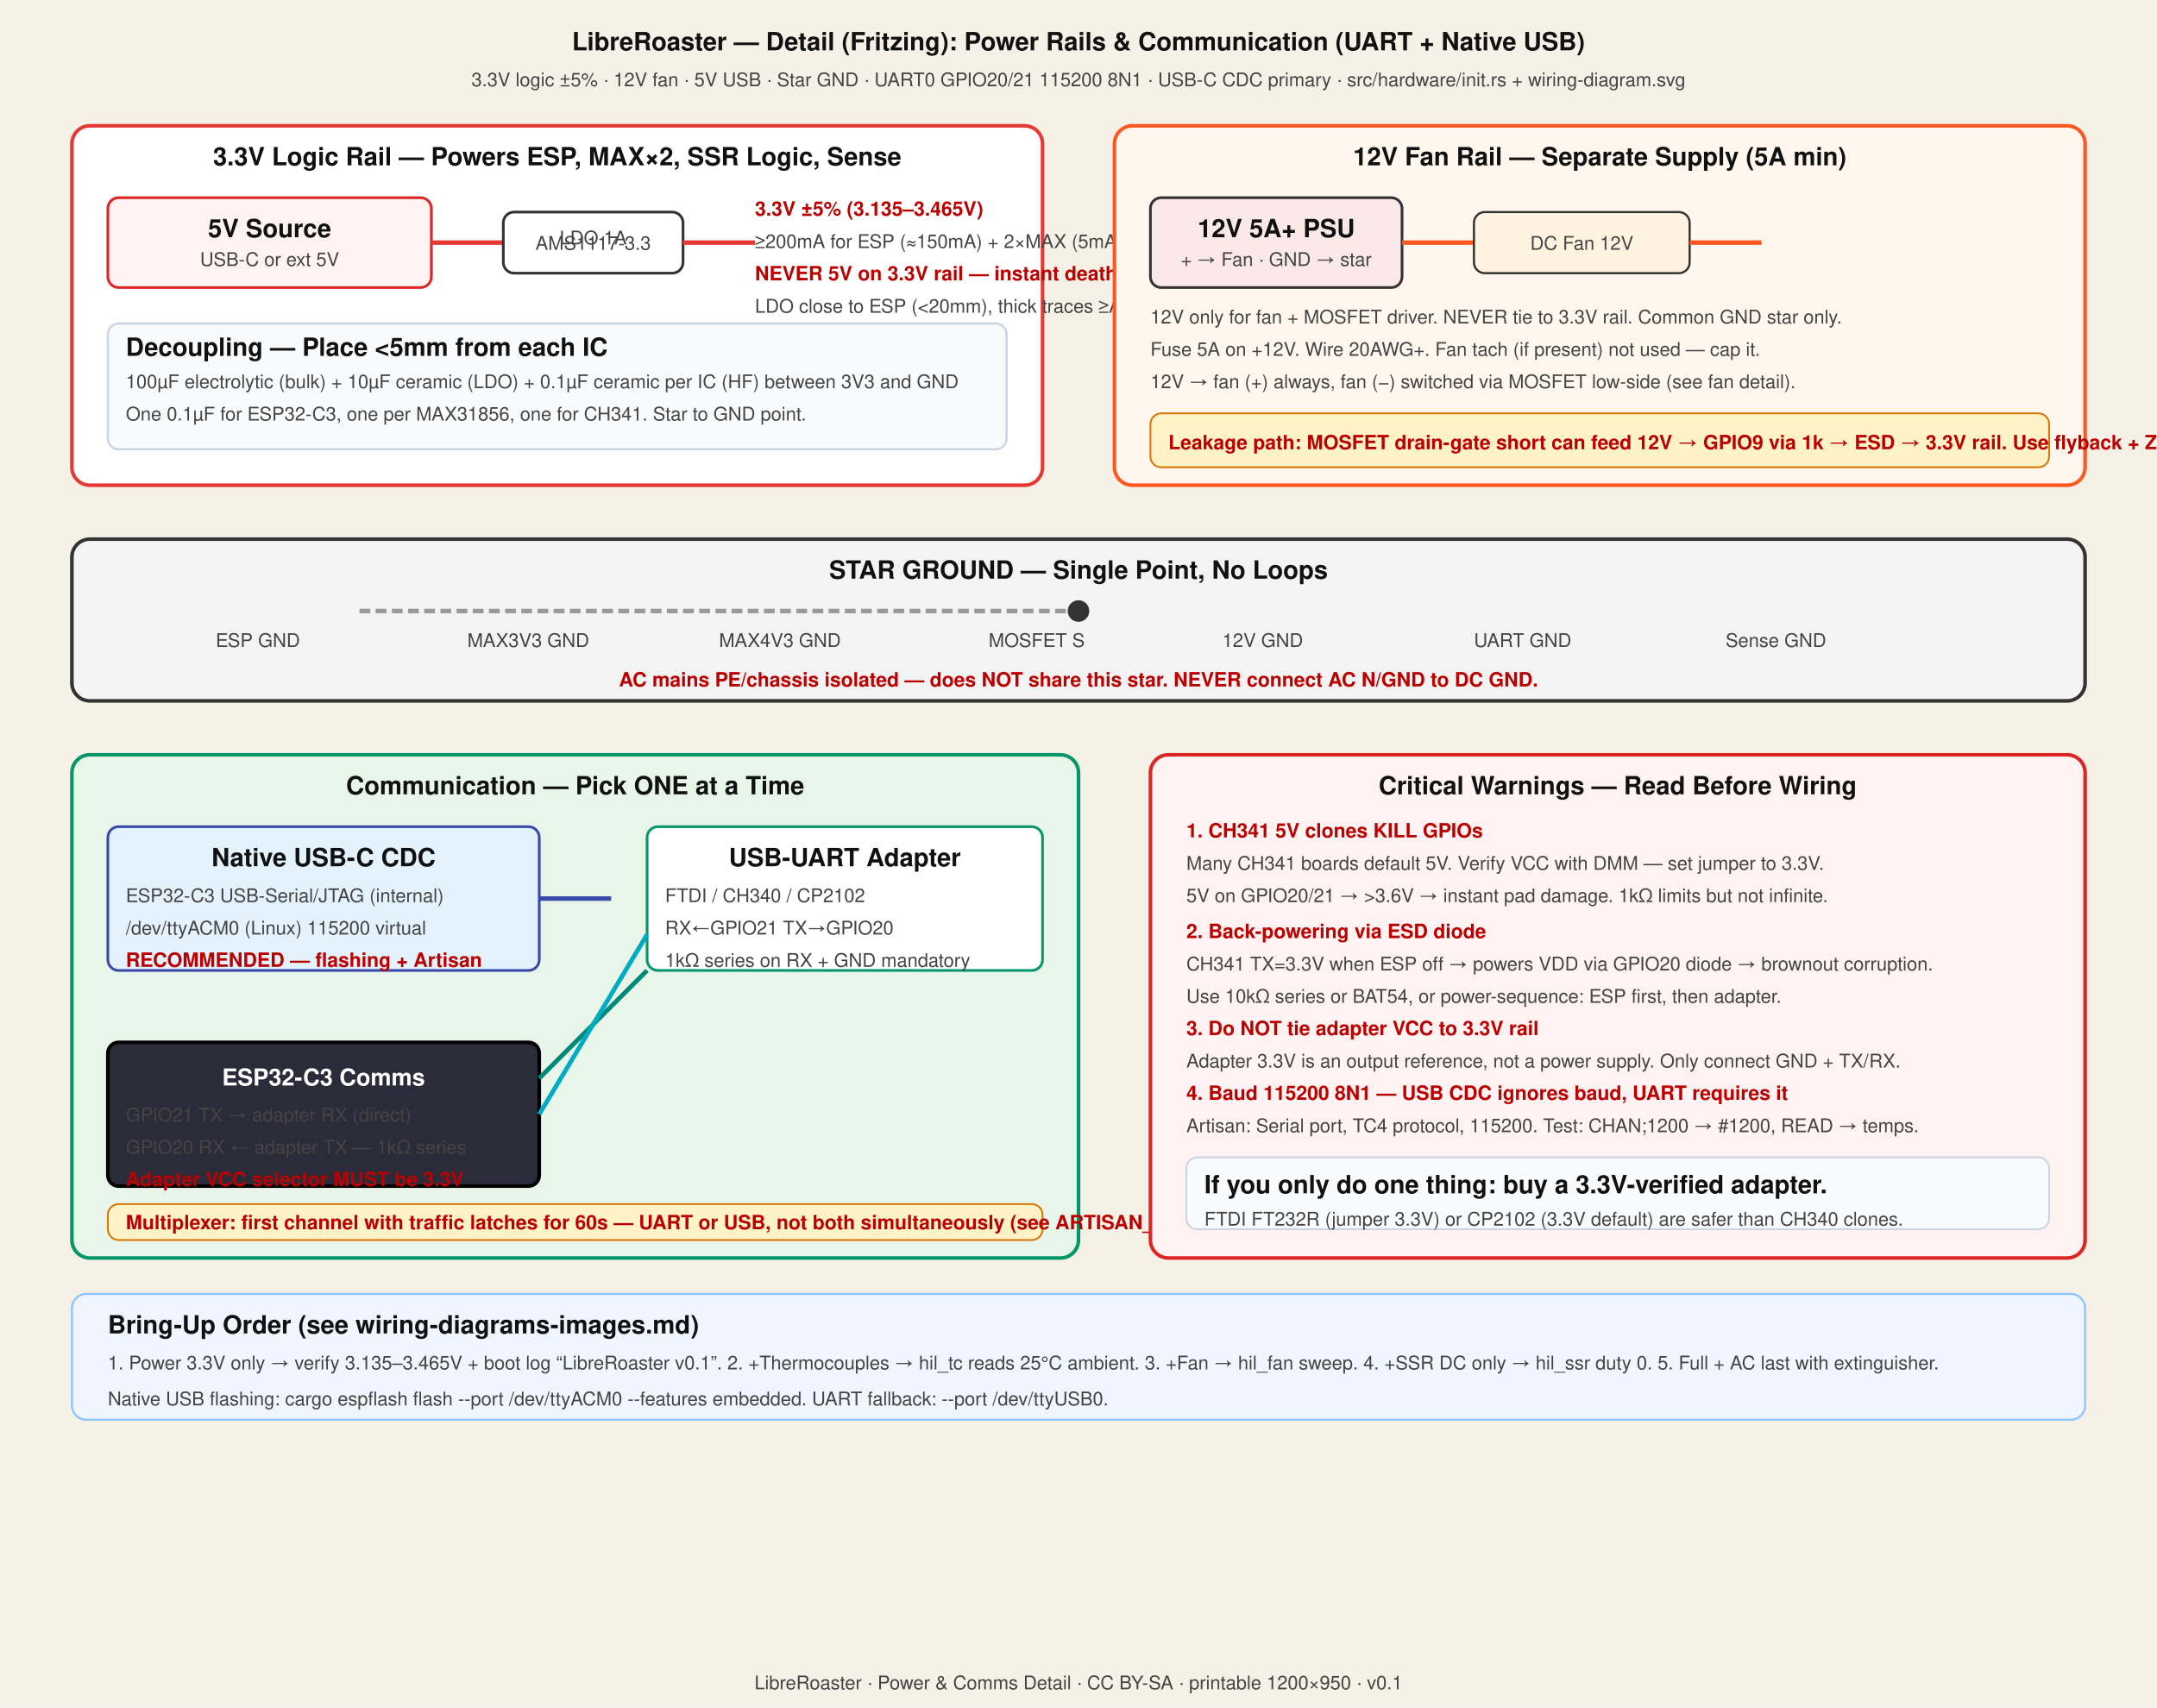
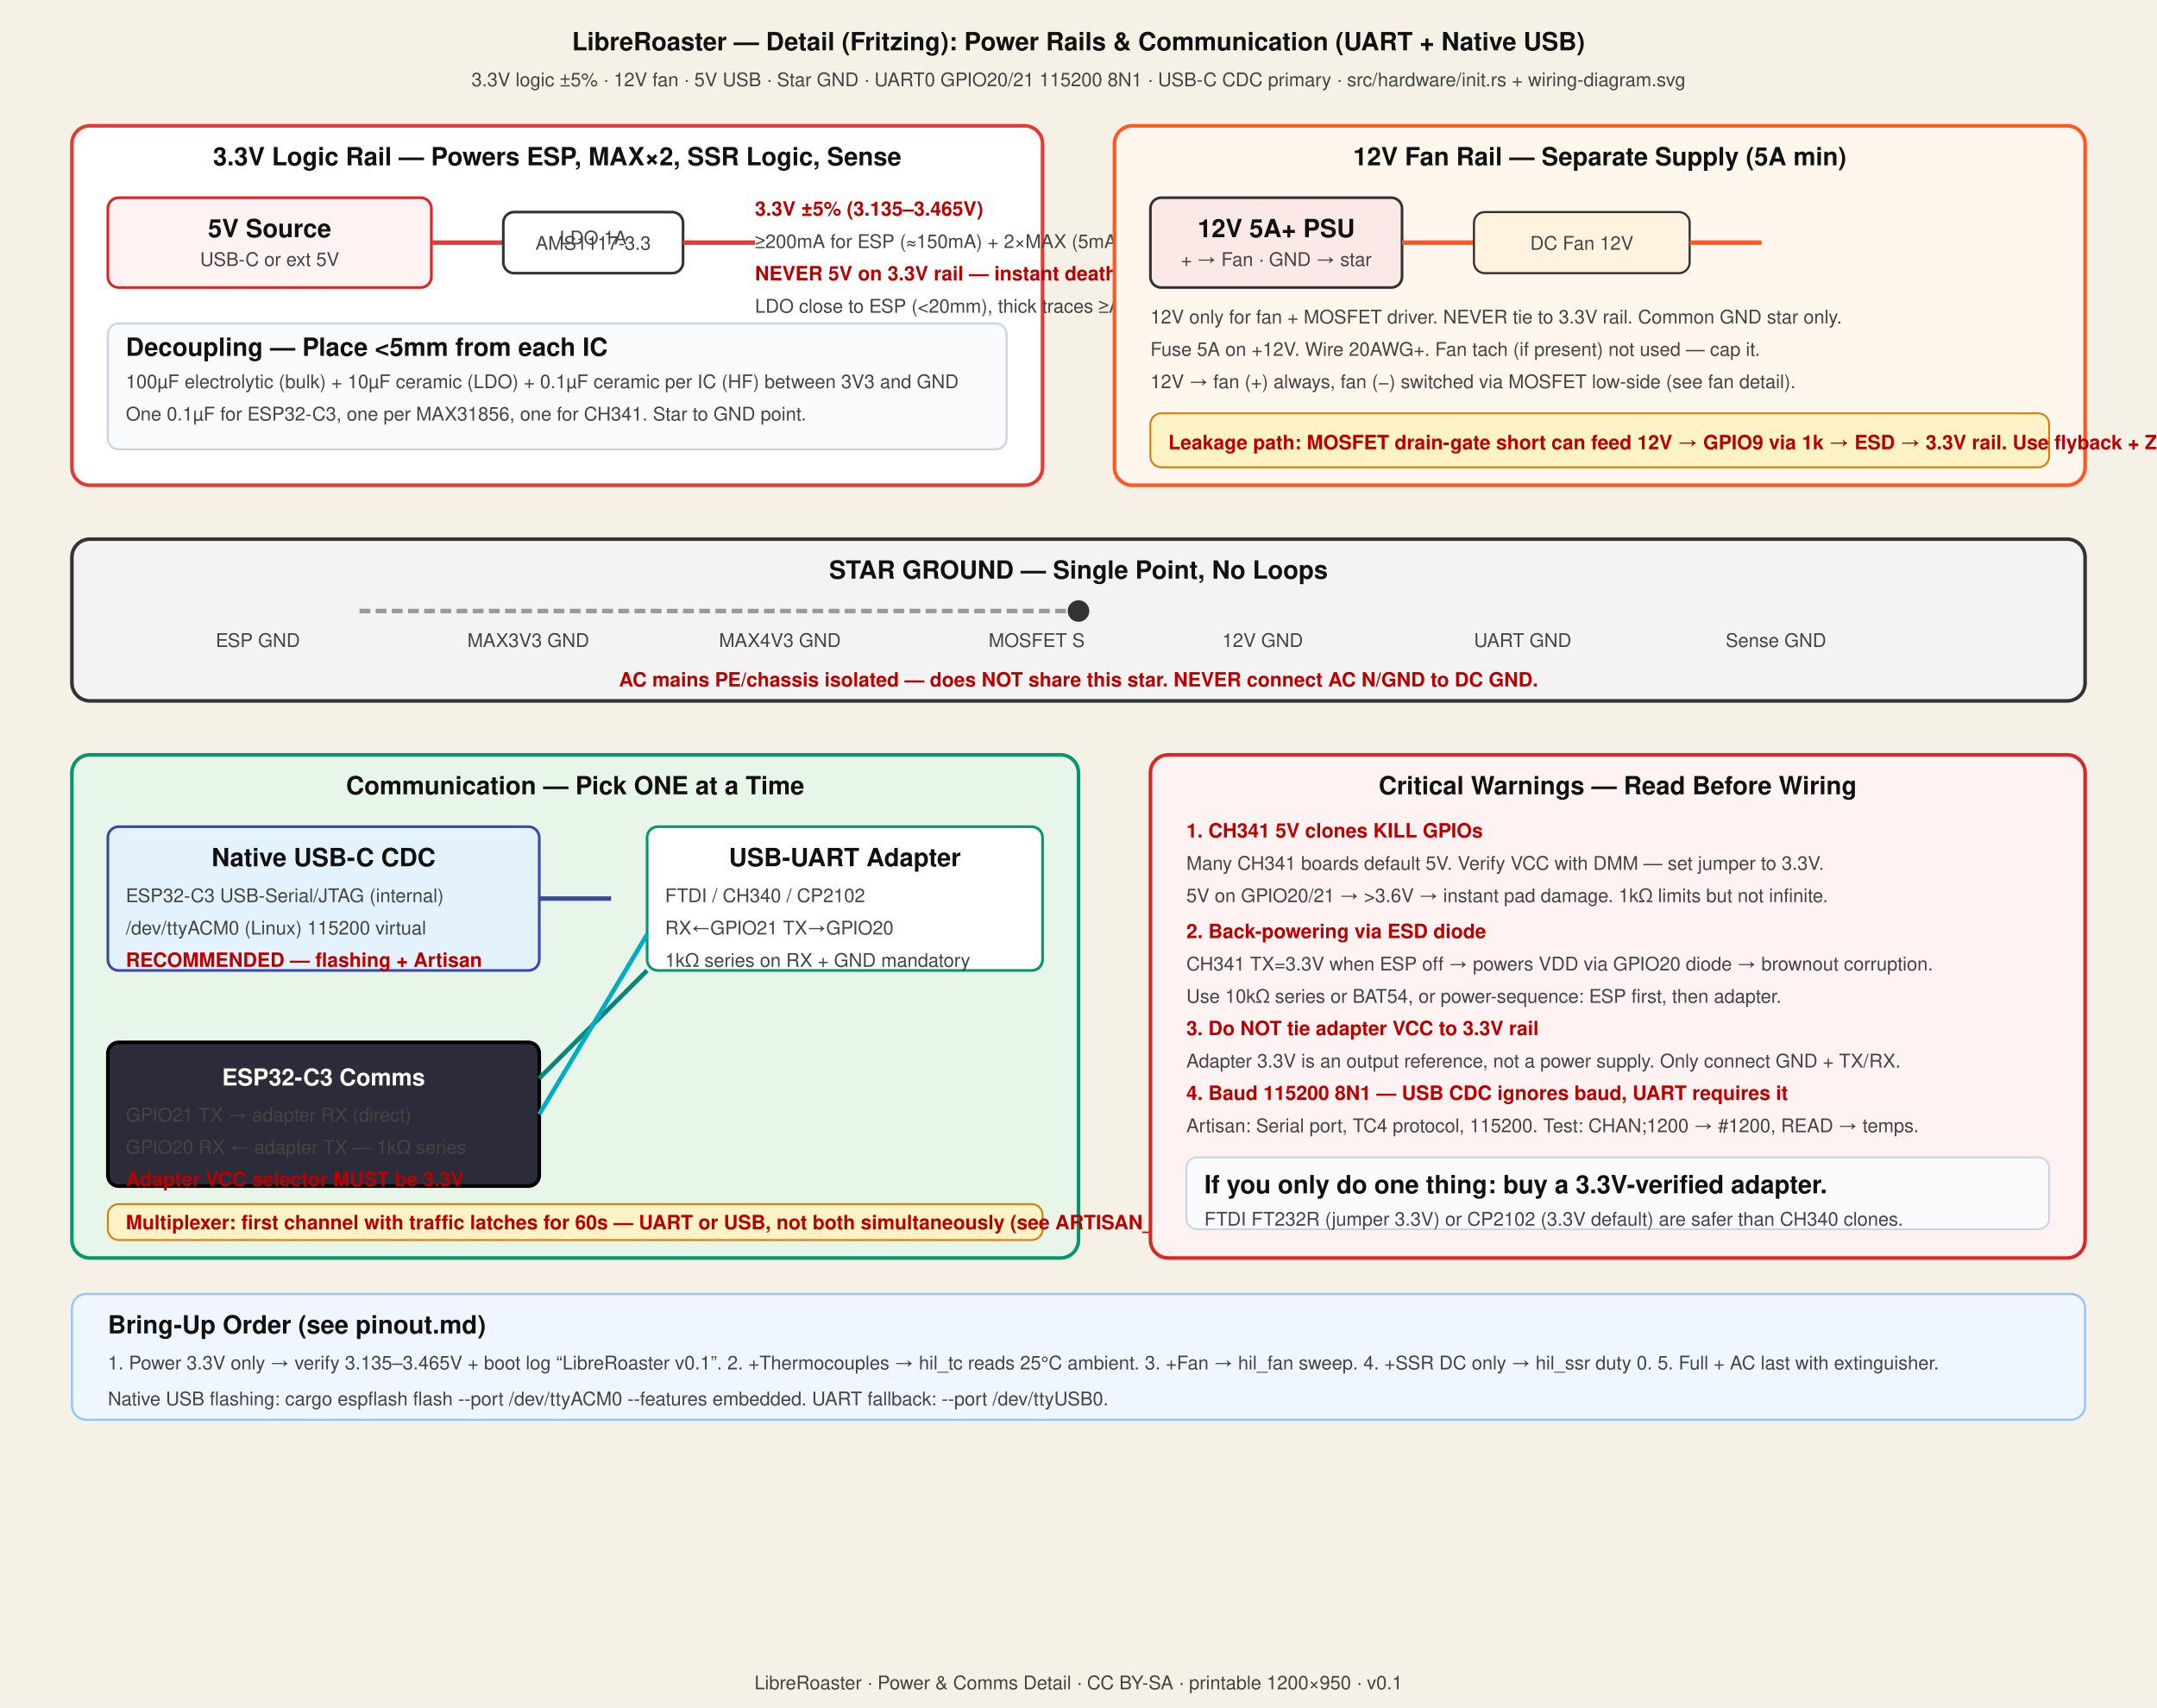
<svg xmlns="http://www.w3.org/2000/svg" width="1200" height="950" viewBox="0 0 1200 950" font-family="Helvetica,Arial,sans-serif">
  <defs>
    <style>
.box{stroke:#333;stroke-width:1.5;rx:8;} .chip{fill:#2b2b3a;stroke:#000;stroke-width:2;}
.t{fill:#111;font-size:14px;font-weight:bold;} .tw{fill:#fff;font-size:13px;font-weight:bold;}
.p{fill:#111;font-size:11px;} .pw{fill:#fff;font-size:11px;} .n{fill:#444;font-size:10.5px;}
.w{fill:#b00;font-size:11px;font-weight:bold;} .wire{stroke-width:2.5;fill:none;}
</style>
  </defs>
  <rect x="0" y="0" width="1200" height="6" fill="#eab308" />
  <text x="1180" y="20" text-anchor="end" font-size="9" fill="#92400e" font-weight="bold">FRITZING STYLE — breadboard view — same circuit &amp; values as companion _en.svg — alternate Fritzing breadboard visual</text>
  <defs>
    <pattern id="grid" width="20" height="20" patternUnits="userSpaceOnUse">
      <path d="M 20 0 L 0 0 0 20" fill="none" stroke="#e3d9c3" stroke-width="0.5" opacity="0.6" />
    </pattern>
  </defs>
  <rect width="1200" height="950" fill="#f6f1e6" />
  <text x="600" y="28" text-anchor="middle" class="t" font-size="20">LibreRoaster — Detail (Fritzing): Power Rails &amp; Communication (UART + Native USB)</text>
  <text x="600" y="48" text-anchor="middle" class="n">3.3V logic ±5% · 12V fan · 5V USB · Star GND · UART0 GPIO20/21 115200 8N1 · USB-C CDC primary · src/hardware/init.rs + wiring-diagram.svg</text>
  <rect x="40" y="70" width="540" height="200" rx="10" fill="#fff" stroke="#E53935" stroke-width="2" />
  <text x="310" y="92" text-anchor="middle" class="t">3.3V Logic Rail — Powers ESP, MAX×2, SSR Logic, Sense</text>
  <rect x="60" y="110" width="180" height="50" rx="6" fill="#fef2f2" stroke="#dc2626" stroke-width="1.5" />
  <text x="150" y="132" text-anchor="middle" class="t" font-size="11">5V Source</text>
  <text x="150" y="148" text-anchor="middle" class="n">USB-C or ext 5V</text>
  <line x1="240" y1="135" x2="280" y2="135" class="wire" stroke="#E53935" />
  <rect x="280" y="118" width="100" height="34" rx="6" fill="#fff" stroke="#333" stroke-width="1.5" />
  <text x="330" y="139" text-anchor="middle" class="n">AMS1117-3.3</text>
  <text x="330" y="136" text-anchor="middle" class="n" font-size="8">LDO 1A</text>
  <line x1="380" y1="135" x2="420" y2="135" class="wire" stroke="#E53935" />
  <text x="420" y="120" class="w">3.3V ±5% (3.135–3.465V)</text>
  <text x="420" y="138" class="n">≥200mA for ESP (≈150mA) + 2×MAX (5mA) + SSR + sense</text>
  <text x="420" y="156" class="w">NEVER 5V on 3.3V rail — instant death</text>
  <text x="420" y="174" class="n">LDO close to ESP (&lt;20mm), thick traces ≥AWG20</text>
  <rect x="60" y="180" width="500" height="70" rx="6" fill="#f8fafc" stroke="#cbd5e1" stroke-width="1.2" />
  <text x="70" y="198" class="t" font-size="11">Decoupling — Place &lt;5mm from each IC</text>
  <text x="70" y="216" class="n">100µF electrolytic (bulk) + 10µF ceramic (LDO) + 0.1µF ceramic per IC (HF) between 3V3 and GND</text>
  <text x="70" y="234" class="n">One 0.1µF for ESP32-C3, one per MAX31856, one for CH341. Star to GND point.</text>
  <rect x="620" y="70" width="540" height="200" rx="10" fill="#fff7ed" stroke="#FF5722" stroke-width="2" />
  <text x="890" y="92" text-anchor="middle" class="t">12V Fan Rail — Separate Supply (5A min)</text>
  <rect x="640" y="110" width="140" height="50" rx="6" fill="#fbe9e7" stroke="#333" stroke-width="1.5" />
  <text x="710" y="132" text-anchor="middle" class="t" font-size="11">12V 5A+ PSU</text>
  <text x="710" y="148" text-anchor="middle" class="n">+ → Fan · GND → star</text>
  <line x1="780" y1="135" x2="820" y2="135" class="wire" stroke="#FF5722" />
  <rect x="820" y="118" width="120" height="34" rx="6" fill="#fff3e0" stroke="#333" stroke-width="1.2" />
  <text x="880" y="139" text-anchor="middle" class="n">DC Fan 12V</text>
  <line x1="940" y1="135" x2="980" y2="135" class="wire" stroke="#FF5722" />
  <text x="640" y="180" class="n">12V only for fan + MOSFET driver. NEVER tie to 3.3V rail. Common GND star only.</text>
  <text x="640" y="198" class="n">Fuse 5A on +12V. Wire 20AWG+. Fan tach (if present) not used — cap it.</text>
  <text x="640" y="216" class="n">12V → fan (+) always, fan (−) switched via MOSFET low-side (see fan detail).</text>
  <rect x="640" y="230" width="500" height="30" rx="6" fill="#fef3c7" stroke="#d97706" stroke-width="1" />
  <text x="650" y="250" class="w" font-size="10"> Leakage path: MOSFET drain-gate short can feed 12V → GPIO9 via 1k → ESD → 3.3V rail. Use flyback + Zener + proper MOSFET.</text>
  <rect x="40" y="300" width="1120" height="90" rx="10" fill="#f3f3f3" stroke="#333" stroke-width="2" />
  <text x="600" y="322" text-anchor="middle" class="t">STAR GROUND — Single Point, No Loops</text>
  <line x1="200" y1="340" x2="600" y2="340" class="wire" stroke="#999" stroke-dasharray="6 3" />
  <text x="120" y="360" class="n">ESP GND</text>
  <text x="260" y="360" class="n">MAX3V3 GND</text>
  <text x="400" y="360" class="n">MAX4V3 GND</text>
  <text x="550" y="360" class="n">MOSFET S</text>
  <text x="680" y="360" class="n">12V GND</text>
  <text x="820" y="360" class="n">UART GND</text>
  <text x="960" y="360" class="n">Sense GND</text>
  <circle cx="600" cy="340" r="6" fill="#333" />
  <text x="600" y="382" text-anchor="middle" class="w">AC mains PE/chassis isolated — does NOT share this star. NEVER connect AC N/GND to DC GND.</text>
  <rect x="40" y="420" width="560" height="280" rx="10" fill="#e8f5e9" stroke="#059669" stroke-width="2" />
  <text x="320" y="442" text-anchor="middle" class="t">Communication — Pick ONE at a Time</text>
  <rect x="60" y="460" width="240" height="80" rx="6" fill="#e3f2fd" stroke="#3949AB" stroke-width="1.5" />
  <text x="180" y="482" text-anchor="middle" class="t" font-size="11">Native USB-C CDC</text>
  <text x="70" y="502" class="n">ESP32-C3 USB-Serial/JTAG (internal)</text>
  <text x="70" y="520" class="n">/dev/ttyACM0 (Linux) 115200 virtual</text>
  <text x="70" y="538" class="w">RECOMMENDED — flashing + Artisan</text>
  <line x1="300" y1="500" x2="340" y2="500" class="wire" stroke="#3949AB" />
  <rect x="360" y="460" width="220" height="80" rx="6" fill="#fff" stroke="#059669" stroke-width="1.5" />
  <text x="470" y="482" text-anchor="middle" class="t" font-size="11">USB-UART Adapter</text>
  <text x="370" y="502" class="n">FTDI / CH340 / CP2102</text>
  <text x="370" y="520" class="n">RX←GPIO21 TX→GPIO20</text>
  <text x="370" y="538" class="n">1kΩ series on RX + GND mandatory</text>
  <rect x="60" y="580" width="240" height="80" rx="6" class="chip" />
  <text x="180" y="604" text-anchor="middle" class="tw">ESP32-C3 Comms</text>
  <text x="70" y="624" class="n">GPIO21 TX → adapter RX (direct)</text>
  <text x="70" y="642" class="n">GPIO20 RX ← adapter TX — 1kΩ series</text>
  <text x="70" y="660" class="w">Adapter VCC selector MUST be 3.3V</text>
  <line x1="300" y1="600" x2="360" y2="540" class="wire" stroke="#00897B" />
  <line x1="300" y1="620" x2="360" y2="520" class="wire" stroke="#00ACC1" />
  <rect x="60" y="670" width="520" height="20" rx="6" fill="#fef3c7" stroke="#d97706" stroke-width="1" />
  <text x="70" y="684" class="w" font-size="10">Multiplexer: first channel with traffic latches for 60s — UART or USB, not both simultaneously (see ARTISAN_CONNECTION.md)</text>
  <rect x="640" y="420" width="520" height="280" rx="10" fill="#fef2f2" stroke="#dc2626" stroke-width="2" />
  <text x="900" y="442" text-anchor="middle" class="t">Critical Warnings — Read Before Wiring</text>
  <text x="660" y="466" class="w">1. CH341 5V clones KILL GPIOs</text>
  <text x="660" y="484" class="n">   Many CH341 boards default 5V. Verify VCC with DMM — set jumper to 3.3V.</text>
  <text x="660" y="502" class="n">   5V on GPIO20/21 → &gt;3.6V → instant pad damage. 1kΩ limits but not infinite.</text>
  <text x="660" y="522" class="w">2. Back-powering via ESD diode</text>
  <text x="660" y="540" class="n">   CH341 TX=3.3V when ESP off → powers VDD via GPIO20 diode → brownout corruption.</text>
  <text x="660" y="558" class="n">   Use 10kΩ series or BAT54, or power-sequence: ESP first, then adapter.</text>
  <text x="660" y="576" class="w">3. Do NOT tie adapter VCC to 3.3V rail</text>
  <text x="660" y="594" class="n">   Adapter 3.3V is an output reference, not a power supply. Only connect GND + TX/RX.</text>
  <text x="660" y="612" class="w">4. Baud 115200 8N1 — USB CDC ignores baud, UART requires it</text>
  <text x="660" y="630" class="n">   Artisan: Serial port, TC4 protocol, 115200. Test: CHAN;1200 → #1200, READ → temps.</text>
  <rect x="660" y="644" width="480" height="40" rx="6" fill="#f8fafc" stroke="#cbd5e1" stroke-width="1" />
  <text x="670" y="664" class="t" font-size="11">If you only do one thing: buy a 3.3V-verified adapter.</text>
  <text x="670" y="682" class="n">FTDI FT232R (jumper 3.3V) or CP2102 (3.3V default) are safer than CH340 clones.</text>
  <rect x="40" y="720" width="1120" height="70" rx="8" fill="#eff6ff" stroke="#93c5fd" stroke-width="1.2" />
-   <text x="60" y="742" class="t" font-size="12">Bring-Up Order (see wiring-diagrams-images.md)</text>
+   <text x="60" y="742" class="t" font-size="12">Bring-Up Order (see pinout.md)</text>
  <text x="60" y="762" class="n">1. Power 3.3V only → verify 3.135–3.465V + boot log “LibreRoaster v0.1”.  2. +Thermocouples → hil_tc reads 25°C ambient.  3. +Fan → hil_fan sweep.  4. +SSR DC only → hil_ssr duty 0.  5. Full + AC last with extinguisher.</text>
  <text x="60" y="782" class="n">Native USB flashing: cargo espflash flash --port /dev/ttyACM0 --features embedded. UART fallback: --port /dev/ttyUSB0.</text>
  <text x="600" y="940" text-anchor="middle" class="n" font-size="10">LibreRoaster · Power &amp; Comms Detail · CC BY-SA · printable 1200×950 · v0.1</text>
</svg>
